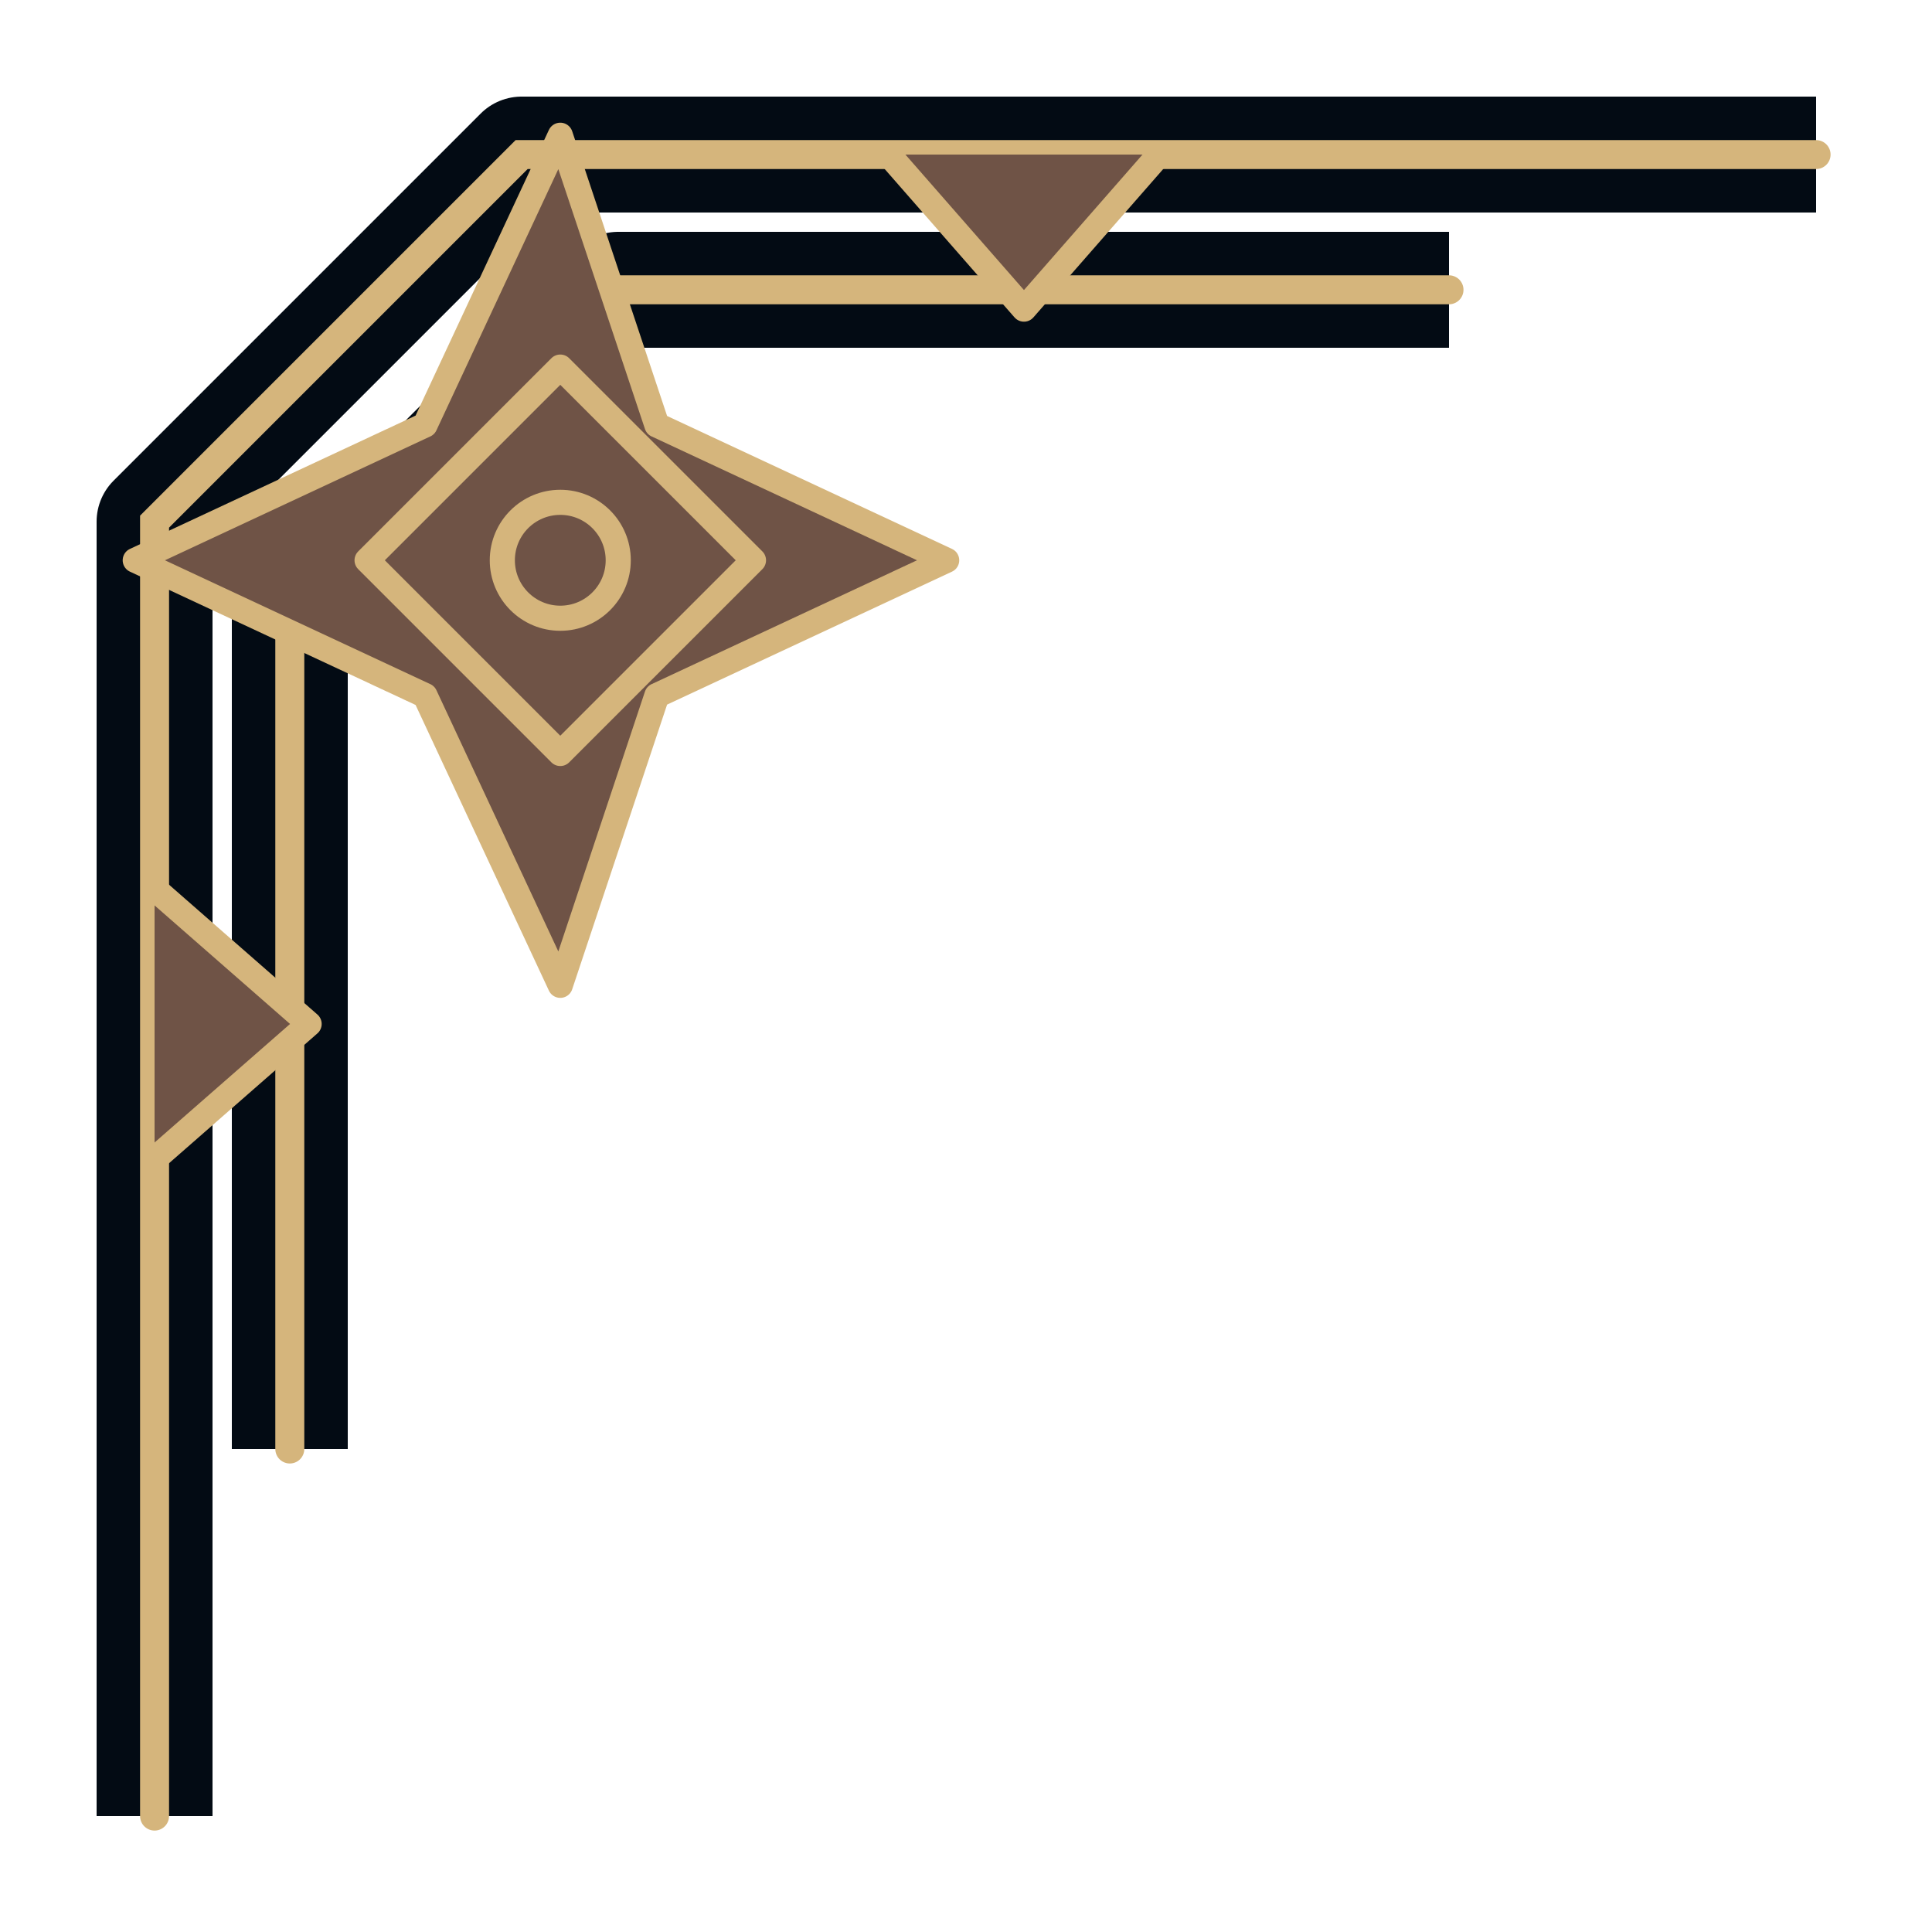
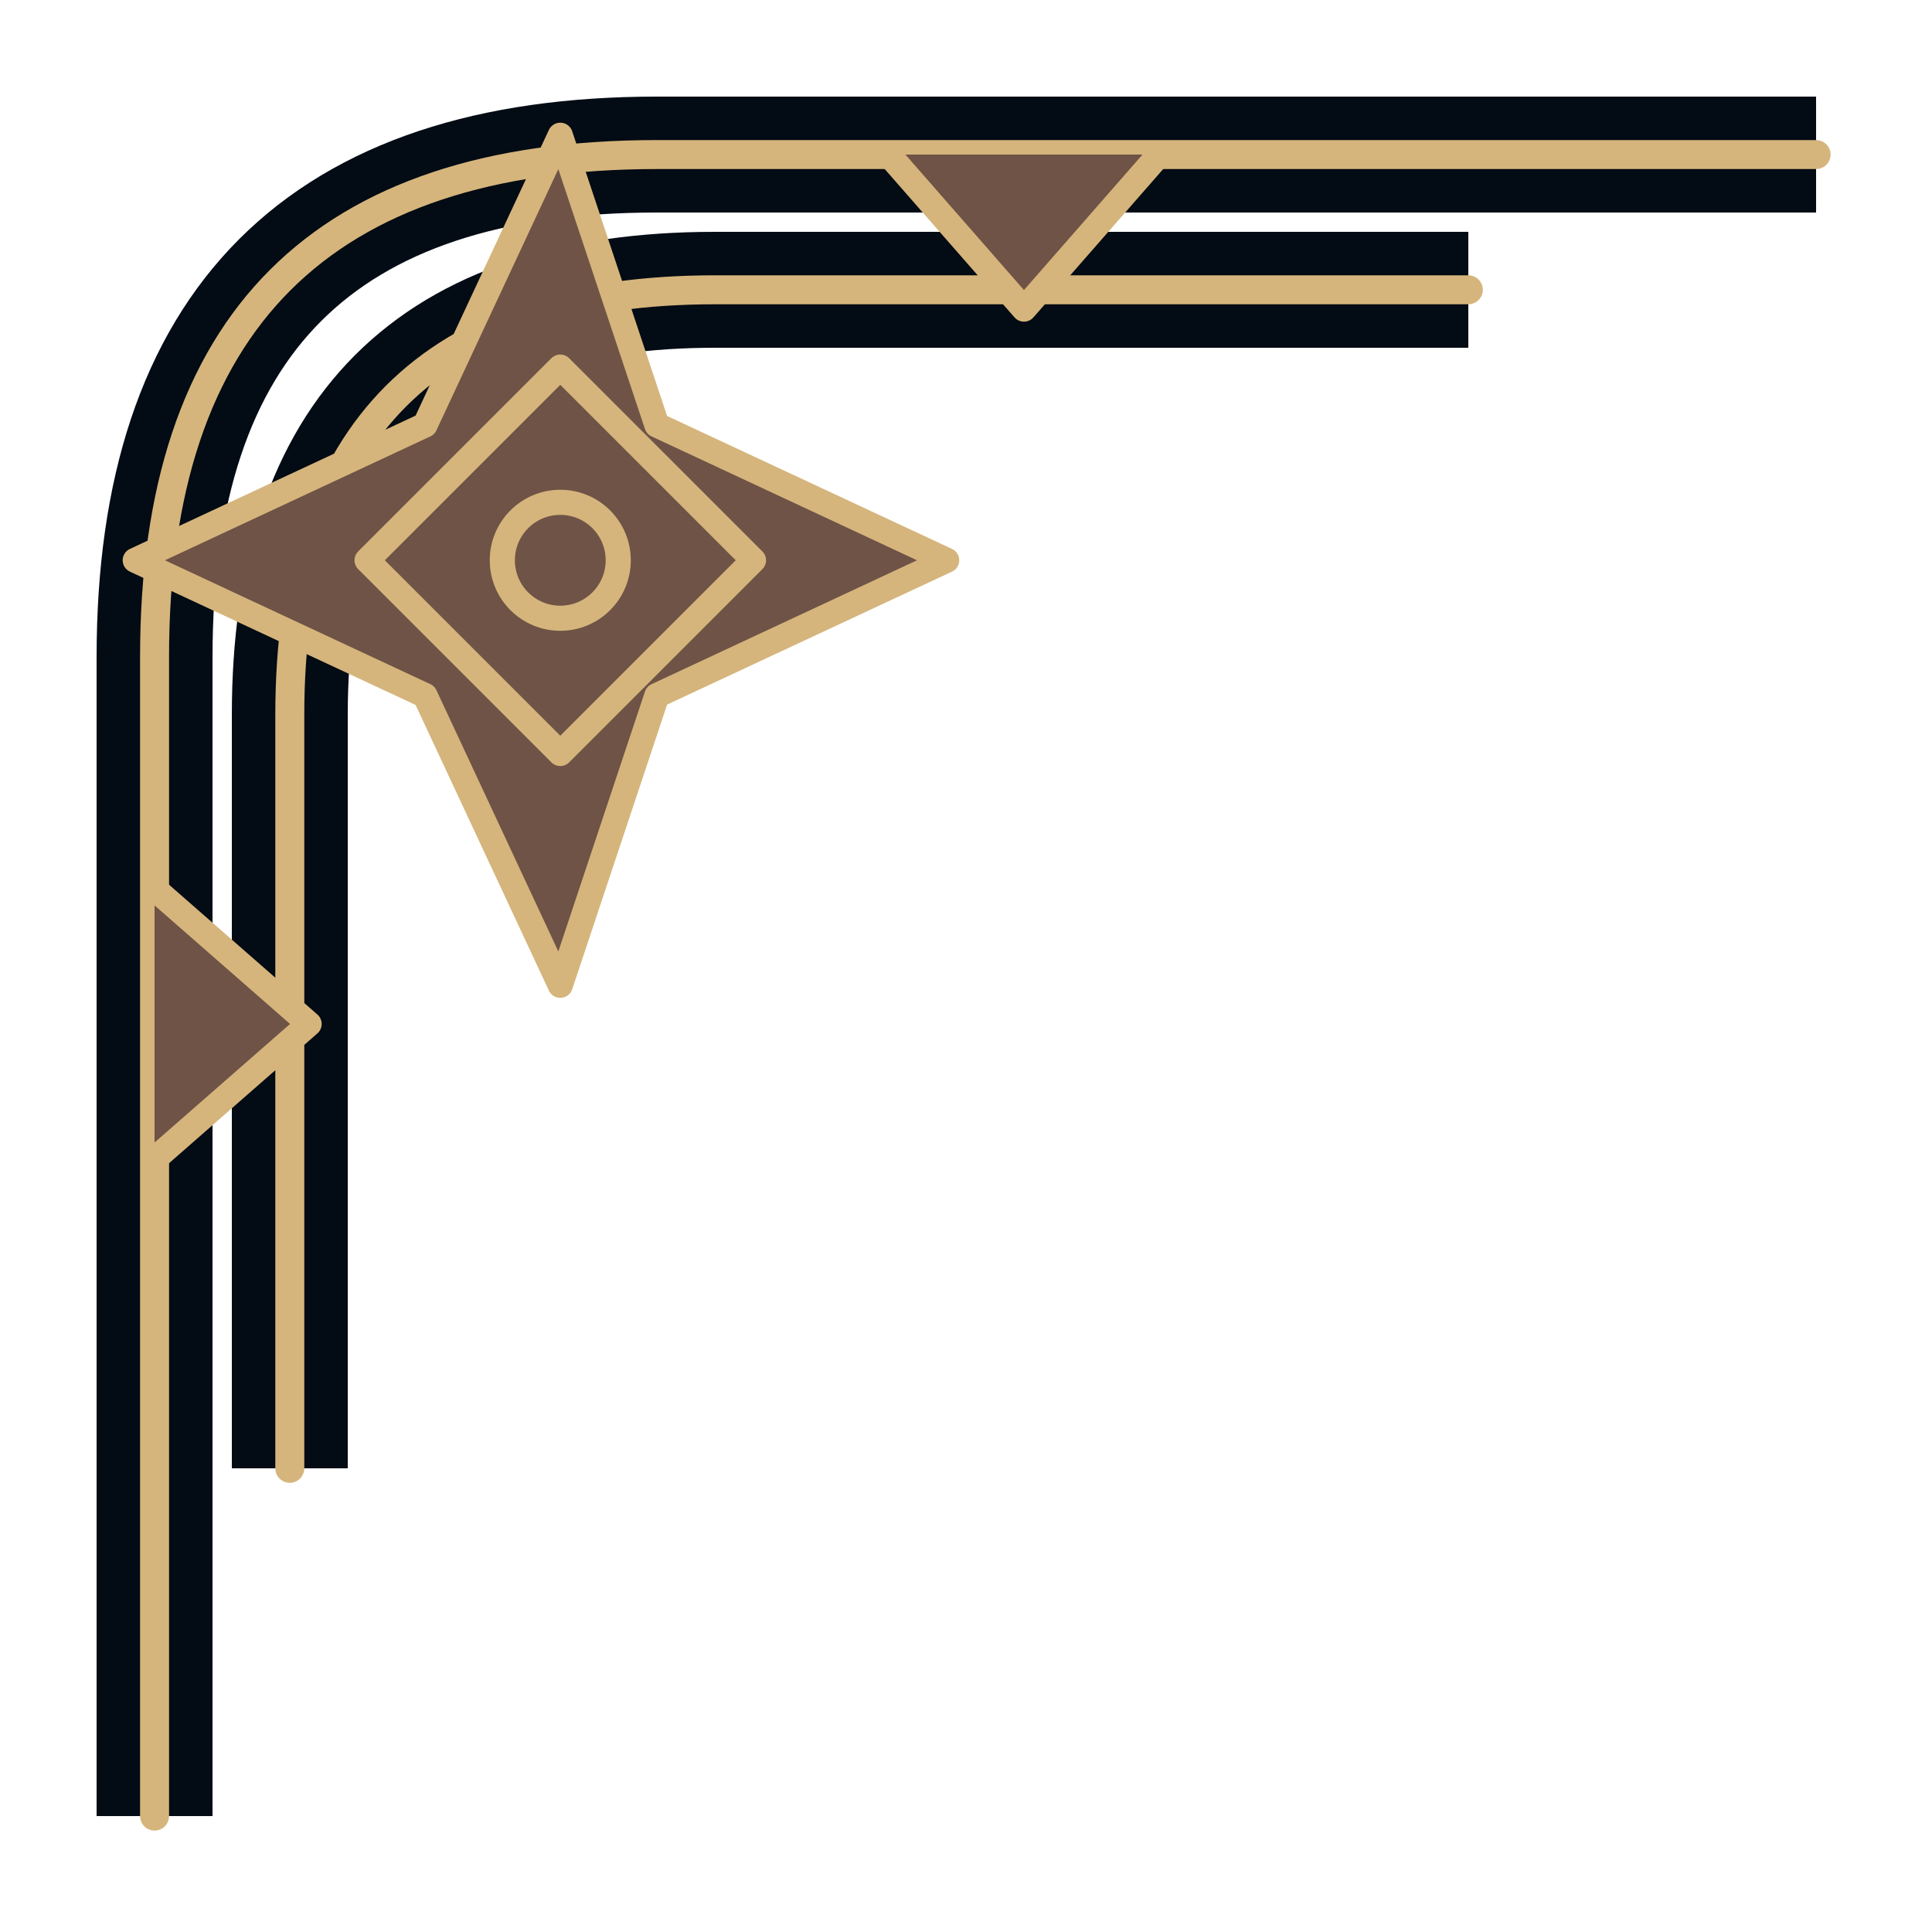
<svg xmlns="http://www.w3.org/2000/svg" viewBox="0 0 100 100" fill="none">
-   <path d="M8 94V27L27 8H94M15 75V32L32 15H75" stroke="#030b14" stroke-width="6" stroke-linejoin="round" />
-   <path d="M8 94V27L27 8H94M15 75V32L32 15H75" stroke="#d5b57c" stroke-width="1.5" stroke-linecap="round" />
+   <path d="M8 94V34Q8 8 34 8H94M15 76V37Q15 15 37 15H76" stroke="#030b14" stroke-width="6" stroke-linejoin="round" />
+   <path d="M8 94V34Q8 8 34 8H94M15 76V37Q15 15 37 15H76" stroke="#d5b57c" stroke-width="1.5" stroke-linecap="round" />
  <g stroke="#d5b57c" stroke-width="1.3" fill="#6f5346" stroke-linejoin="round">
    <path d="M29 7L34 22L49 29L34 36L29 51L22 36L7 29L22 22ZM29 19L39 29L29 39L19 29Z" />
    <circle cx="29" cy="29" r="3" />
    <path d="M8 60L16 53L8 46M60 8L53 16L46 8" />
  </g>
</svg>
